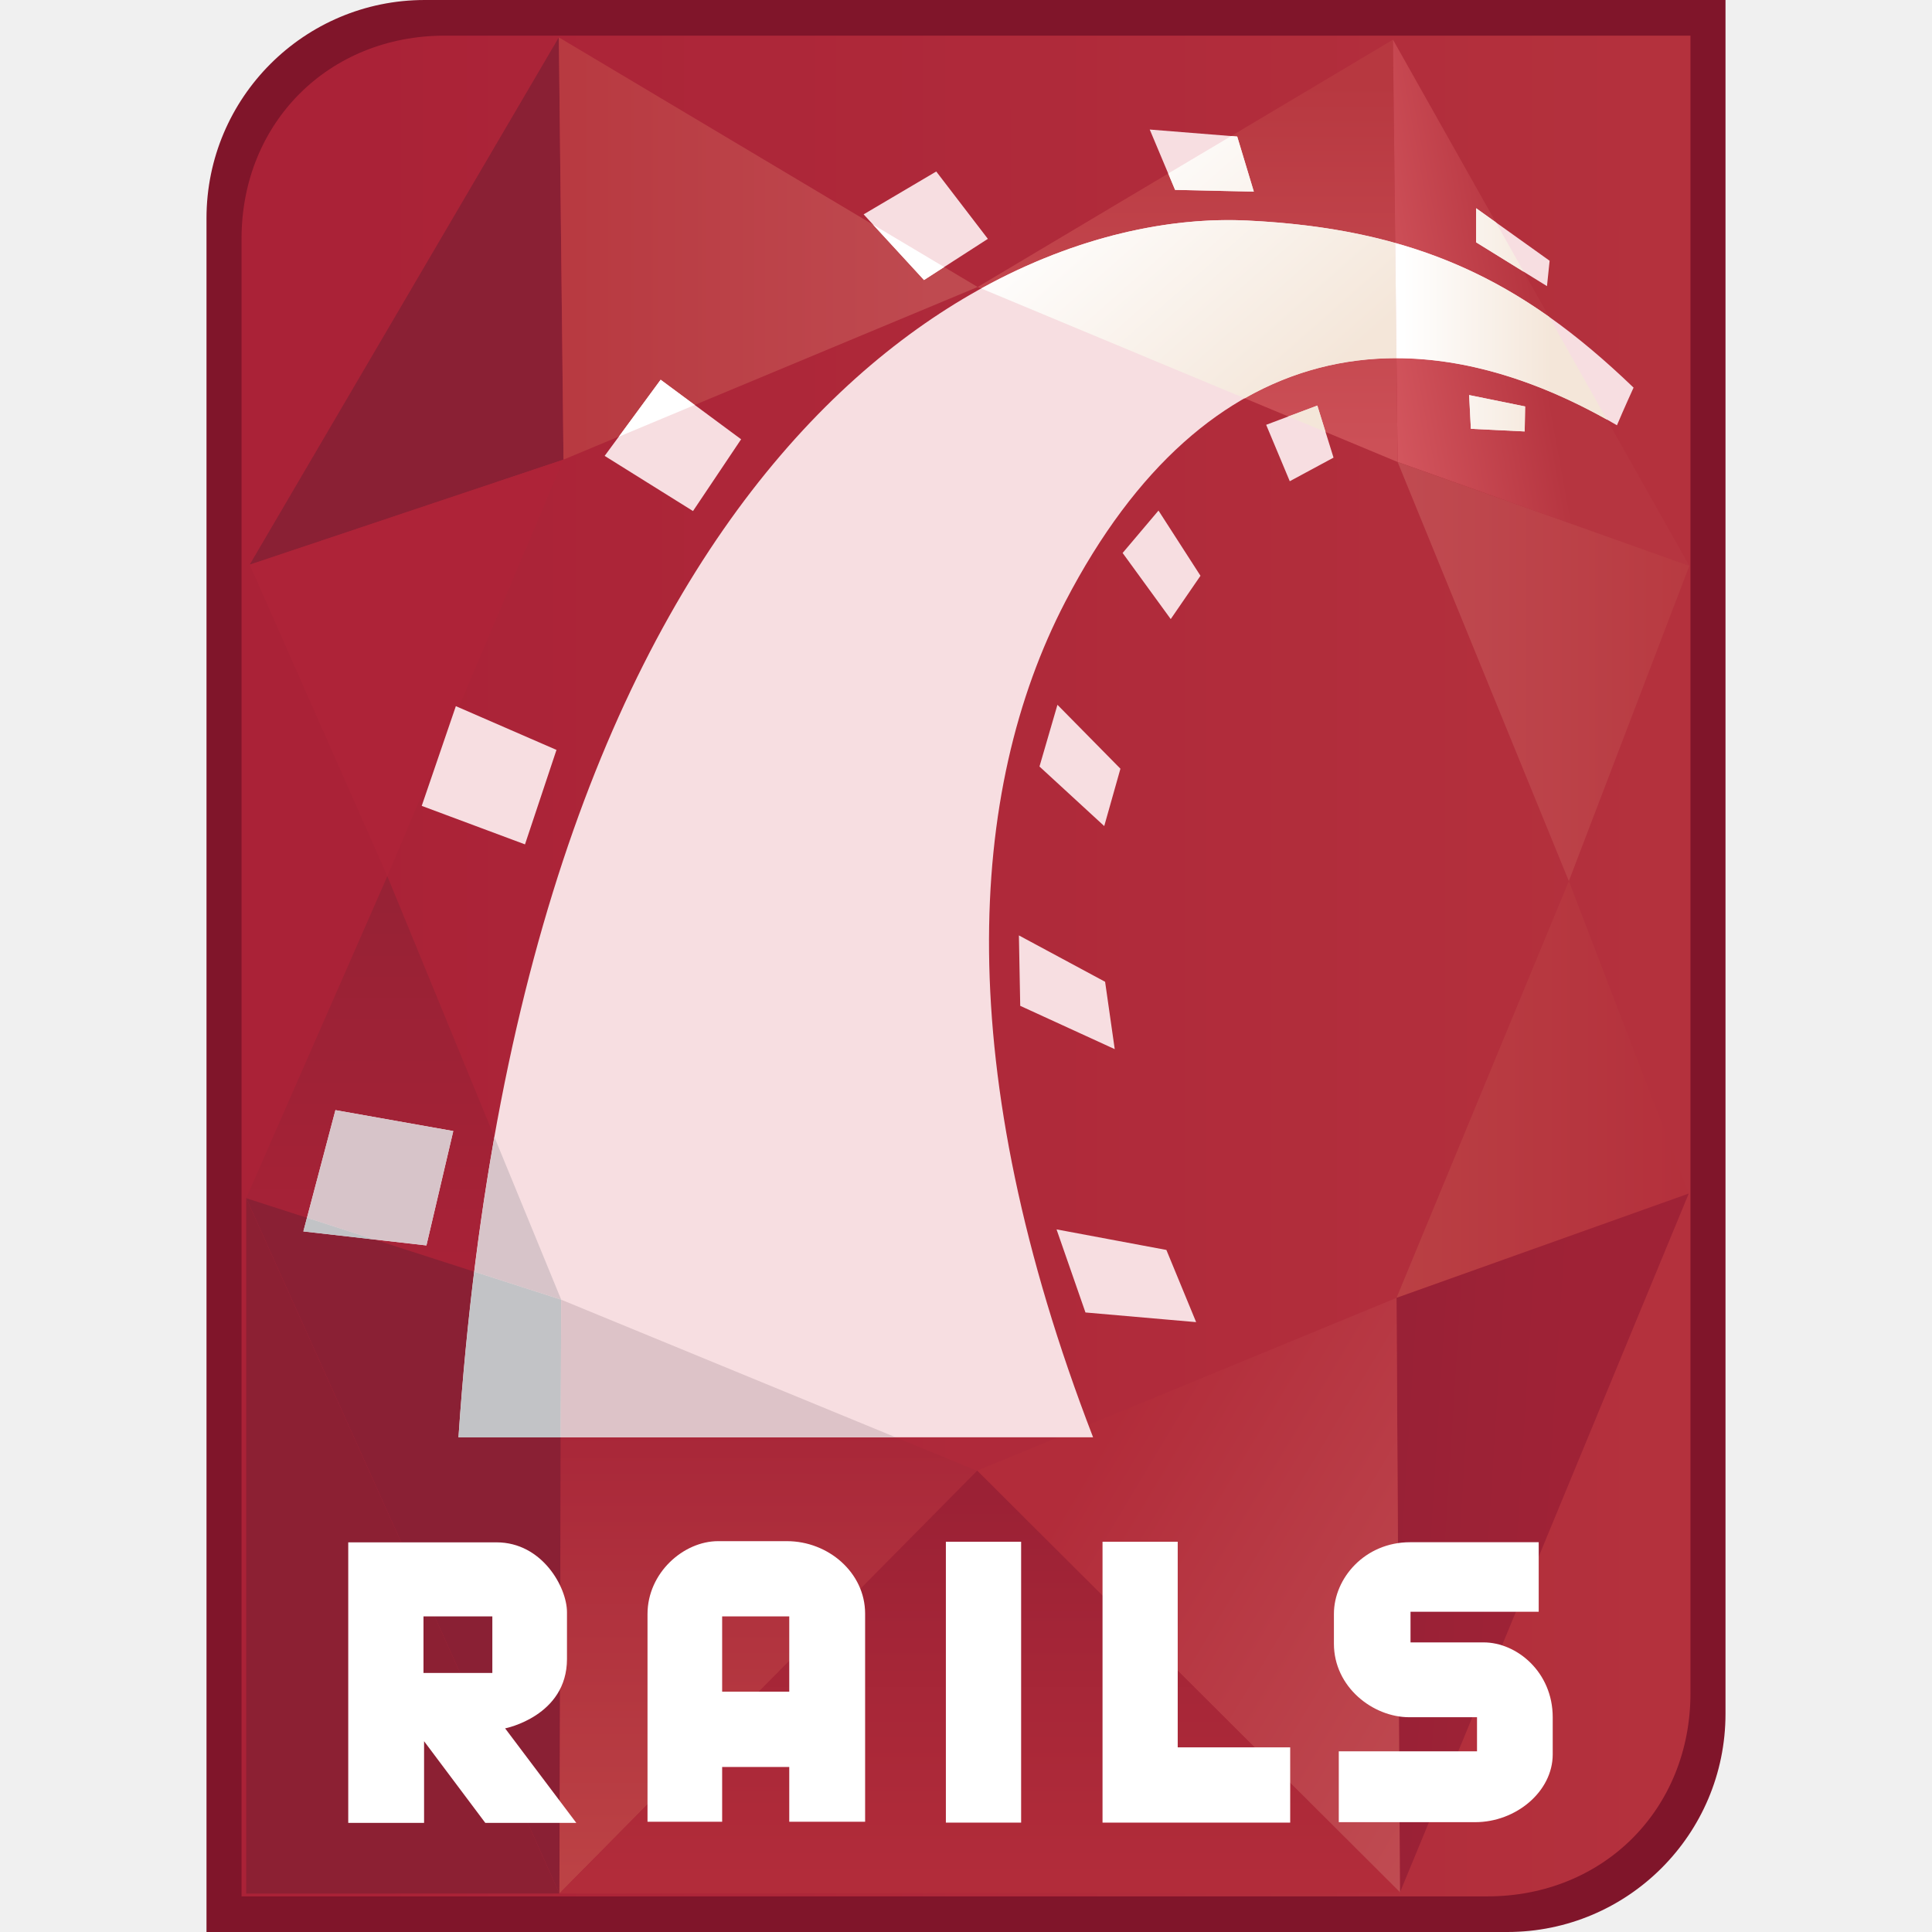
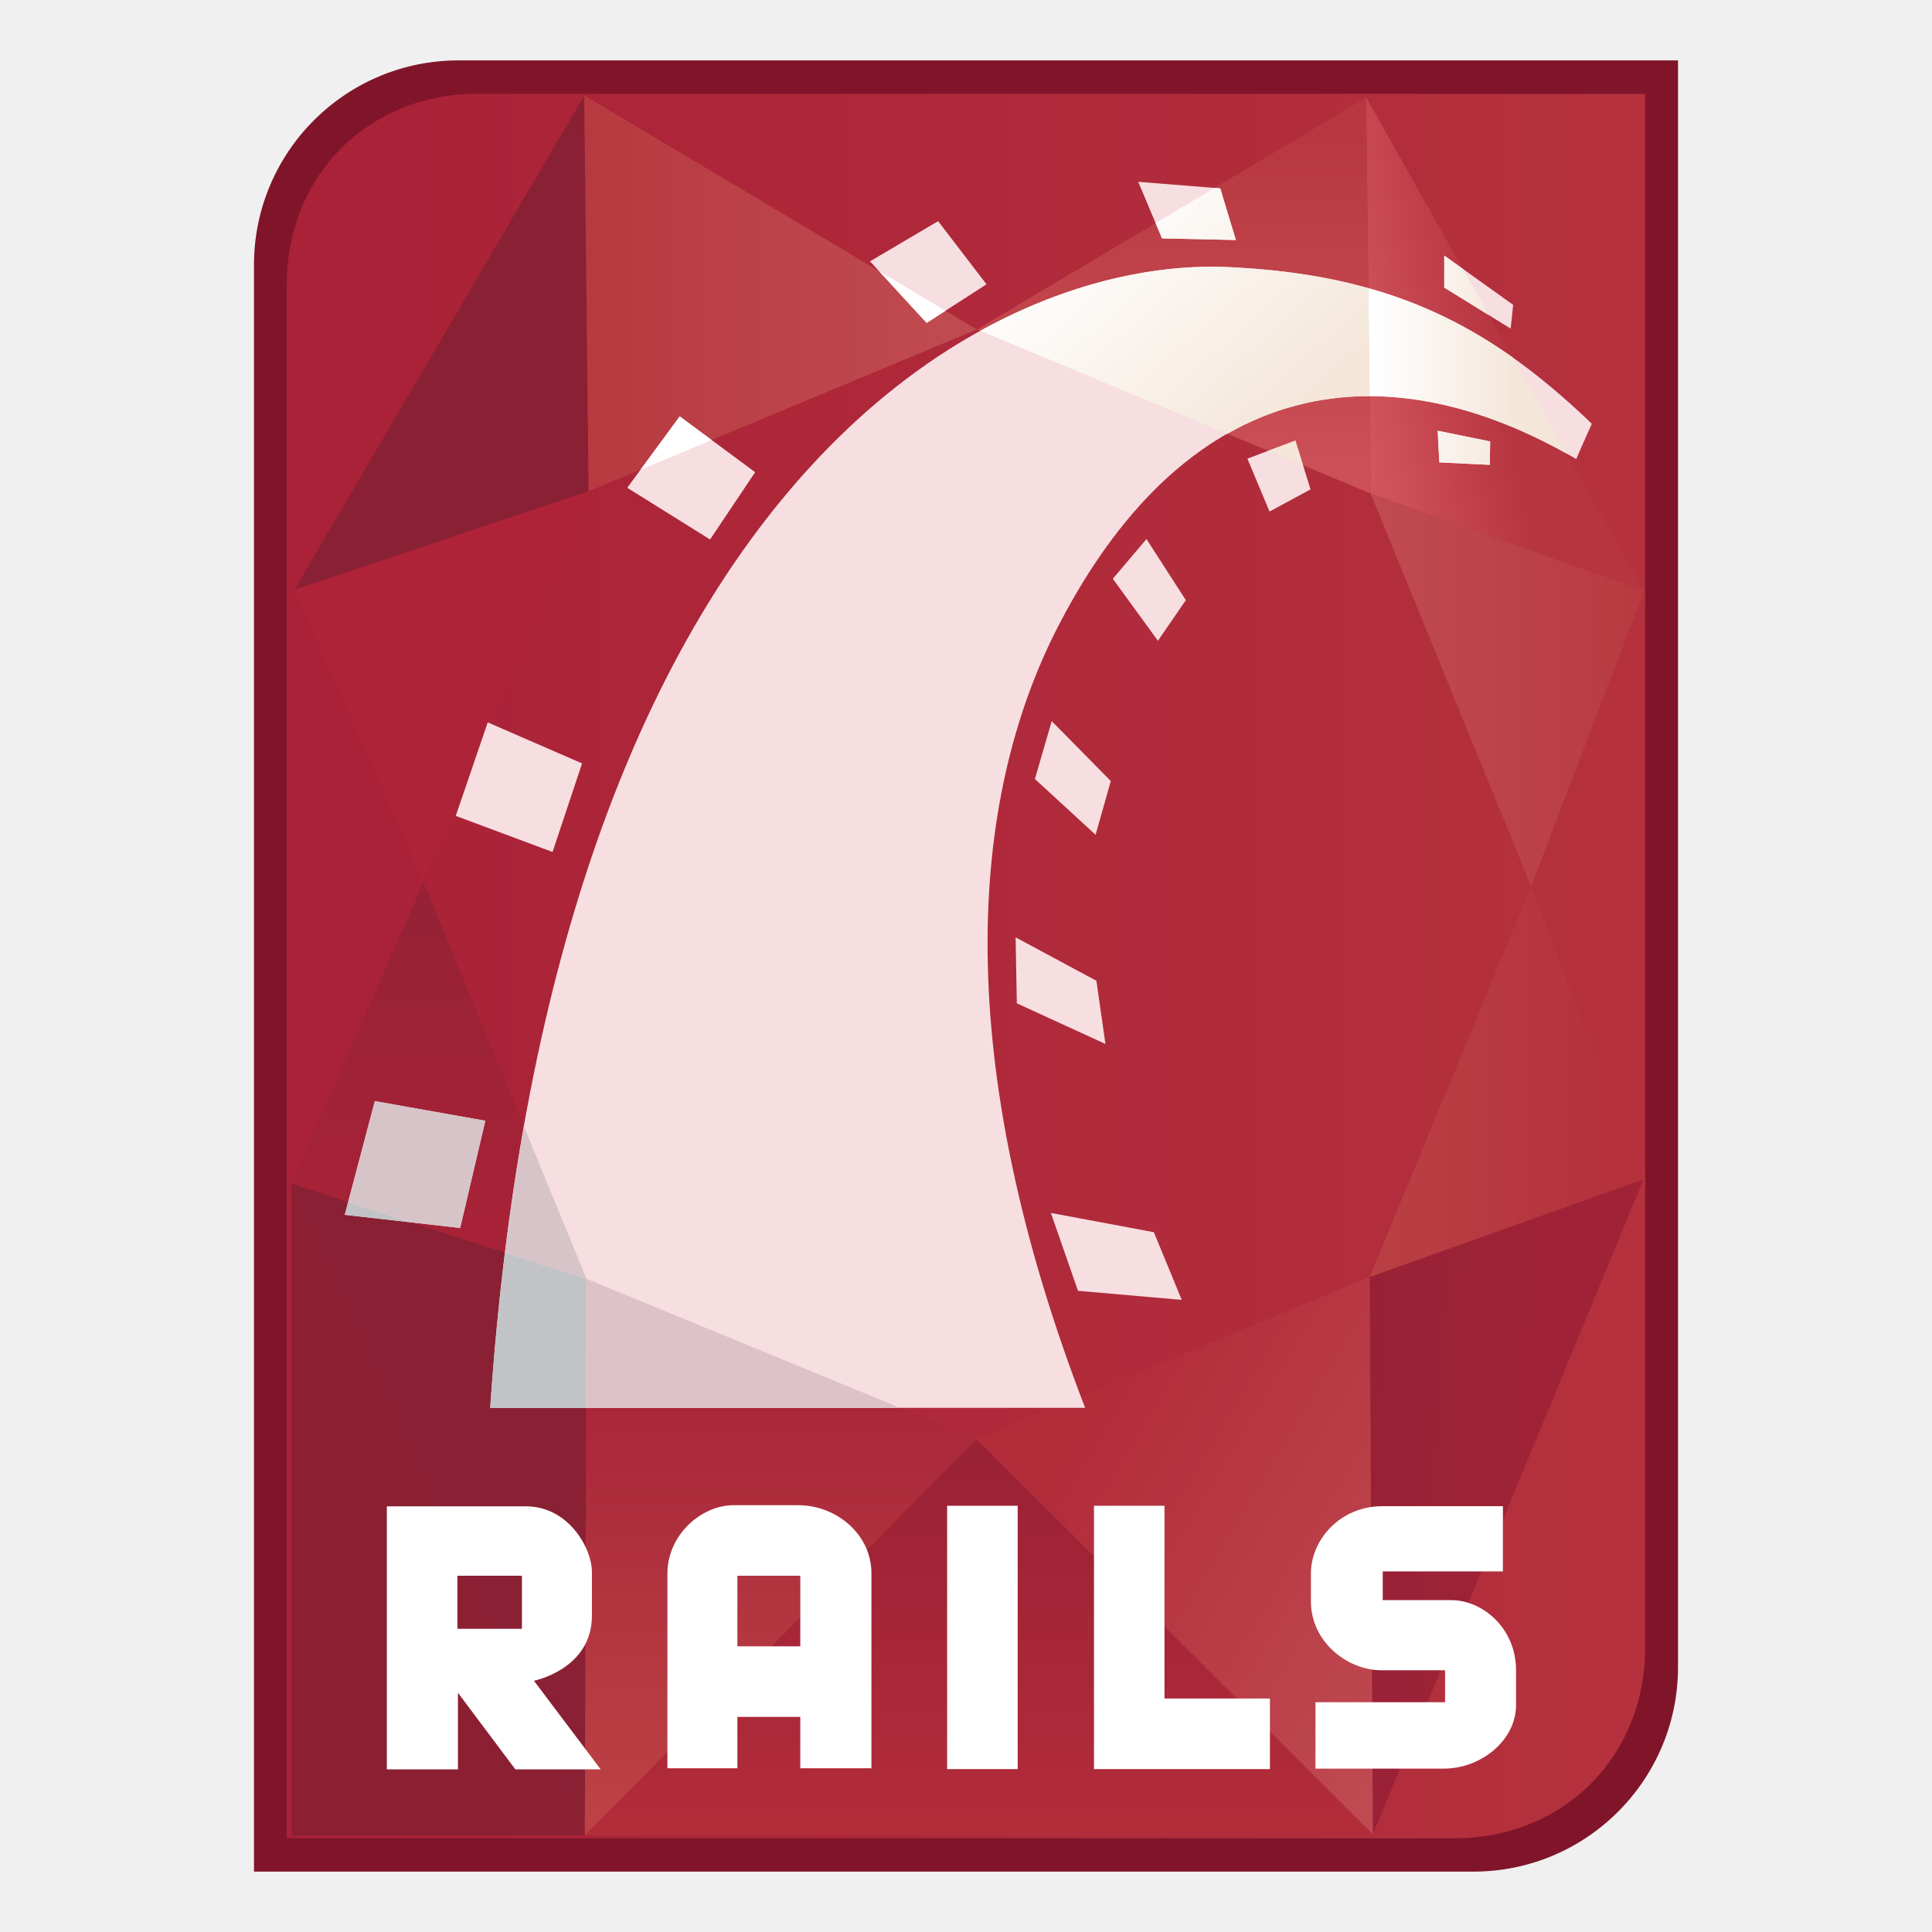
- <svg xmlns="http://www.w3.org/2000/svg" width="60px" height="60px" viewBox="0 0 60 60" version="1.1">
+ <svg xmlns="http://www.w3.org/2000/svg" width="64px" height="64px" viewBox="0 0 64 64" version="1.1">
  <defs>
    <linearGradient x1="-0.001%" y1="50%" x2="100.001%" y2="50%" id="linearGradient-1">
      <stop stop-color="#AA2237" offset="7.98%" />
      <stop stop-color="#B4313D" offset="98.16%" />
    </linearGradient>
    <linearGradient x1="-0.002%" y1="49.999%" x2="100.002%" y2="49.999%" id="linearGradient-2">
      <stop stop-color="#B83A41" offset="3.68%" />
      <stop stop-color="#BF4A50" offset="89.57%" />
    </linearGradient>
    <linearGradient x1="49.997%" y1="99.998%" x2="49.997%" y2="-0.003%" id="linearGradient-3">
      <stop stop-color="#A92237" offset="3.68%" />
      <stop stop-color="#972235" offset="93.87%" />
    </linearGradient>
    <linearGradient x1="49.999%" y1="100.002%" x2="49.999%" y2="-0.001%" id="linearGradient-4">
      <stop stop-color="#BC4245" offset="3.68%" />
      <stop stop-color="#A42136" offset="93.87%" />
    </linearGradient>
    <linearGradient x1="49.999%" y1="99.999%" x2="49.999%" y2="-0.001%" id="linearGradient-5">
      <stop stop-color="#CC5057" offset="3.68%" />
      <stop stop-color="#B73840" offset="89.57%" />
    </linearGradient>
    <linearGradient x1="-9.587%" y1="69.379%" x2="50.941%" y2="49.696%" id="linearGradient-6">
      <stop stop-color="#D4575F" offset="7.98%" />
      <stop stop-color="#B63540" offset="94.48%" />
    </linearGradient>
    <linearGradient x1="-0.004%" y1="50.002%" x2="100.004%" y2="50.002%" id="linearGradient-7">
      <stop stop-color="#C04B51" offset="0%" />
      <stop stop-color="#B83A41" offset="100%" />
    </linearGradient>
    <linearGradient x1="-0.003%" y1="50.001%" x2="99.998%" y2="50.001%" id="linearGradient-8">
      <stop stop-color="#BA4044" offset="0%" />
      <stop stop-color="#B4303C" offset="100%" />
    </linearGradient>
    <linearGradient x1="-21.036%" y1="39.099%" x2="55.791%" y2="50.793%" id="linearGradient-9">
      <stop stop-color="#972136" offset="0%" />
      <stop stop-color="#9F2236" offset="100%" />
    </linearGradient>
    <linearGradient x1="39.158%" y1="5.685%" x2="129.603%" y2="82.337%" id="linearGradient-10">
      <stop stop-color="#B22C3A" offset="3.68%" />
      <stop stop-color="#C04D53" offset="93.87%" />
    </linearGradient>
    <linearGradient x1="50%" y1="99.997%" x2="50%" y2="-0.002%" id="linearGradient-11">
      <stop stop-color="#B22C3A" offset="3.68%" />
      <stop stop-color="#9B2135" offset="93.87%" />
    </linearGradient>
    <linearGradient x1="0%" y1="49.999%" x2="100.002%" y2="49.999%" id="linearGradient-12">
      <stop stop-color="#FFFFFF" offset="3.68%" />
      <stop stop-color="#F4E6D9" offset="74.23%" />
    </linearGradient>
    <linearGradient x1="15.632%" y1="13.533%" x2="97.903%" y2="80.187%" id="linearGradient-13">
      <stop stop-color="#FFFFFF" offset="3.68%" />
      <stop stop-color="#F4E6D9" offset="89.57%" />
    </linearGradient>
  </defs>
-   <g id="Page-1" stroke="none" stroke-width="1" fill="none" fill-rule="evenodd">
+   <g id="Platforms" stroke="none" stroke-width="1" fill="none" fill-rule="evenodd">
    <g id="icons/skills/id-326">
-       <g id="rails" transform="translate(6, 0)">
+       <g id="rails" transform="translate(8, 2)">
        <g id="Group">
          <path d="M47.587,53.221 C47.587,56.966 44.551,60 40.809,60 L0.413,60 L0.413,6.779 C0.413,3.035 3.448,0 7.192,0 L47.587,0 L47.587,53.221 L47.587,53.221 Z" id="Shape" fill="#80152A" />
          <path d="M46.499,52.584 C46.499,56.188 43.794,58.894 40.188,58.894 L1.501,58.894 L1.501,7.417 C1.501,3.812 4.206,1.107 7.812,1.107 L46.499,1.107 L46.499,52.584 L46.499,52.584 Z" id="Shape" fill="url(#linearGradient-1)" />
          <path d="M11.355,1.16 L11.5,14.274 L1.754,17.537 L11.355,1.16 Z" id="Shape" fill="#8A2034" />
          <path d="M11.355,1.16 L11.5,14.274 L24.362,8.913 L11.355,1.16 Z" id="Shape" fill="url(#linearGradient-2)" />
          <path d="M6.029,27.211 L11.5,14.274 L1.754,17.537 L6.029,27.211 Z" id="Shape" fill="#AE2338" />
          <path d="M6.029,27.211 L11.428,40.363 L1.646,37.211 L6.029,27.211 Z" id="Shape" fill="url(#linearGradient-3)" />
          <path d="M11.373,58.804 L11.428,40.363 L1.646,37.211 L11.373,58.804 Z" id="Shape" fill="#8A2034" />
          <path d="M11.373,58.804 L1.646,58.807 L1.646,37.211 L11.373,58.804 Z" id="Shape" fill="#8C2033" />
          <path d="M11.373,58.804 L11.428,40.363 L24.339,45.675 L11.373,58.804 Z" id="Shape" fill="url(#linearGradient-4)" />
          <path d="M37.26,1.232 L37.405,14.348 L24.362,8.913 L37.26,1.232 Z" id="Shape" fill="url(#linearGradient-5)" />
          <path d="M37.26,1.232 L37.405,14.348 L46.464,17.573 L37.26,1.232 Z" id="Shape" fill="url(#linearGradient-6)" />
          <path d="M42.722,27.363 L37.405,14.348 L46.464,17.573 L42.722,27.363 Z" id="Shape" fill="url(#linearGradient-7)" />
          <path d="M42.722,27.363 L37.37,40.307 L46.446,37.066 L42.722,27.363 Z" id="Shape" fill="url(#linearGradient-8)" />
          <path d="M37.477,58.769 L37.37,40.307 L46.446,37.066 L37.477,58.769 Z" id="Shape" fill="url(#linearGradient-9)" />
          <path d="M37.477,58.769 L37.37,40.307 L24.348,45.671 L37.477,58.769 Z" id="Shape" fill="url(#linearGradient-10)" />
          <path d="M37.477,58.769 L11.377,58.807 L24.348,45.671 L37.477,58.769 Z" id="Shape" fill="url(#linearGradient-11)" />
          <path d="M25.684,31.237 L28.619,32.582 L28.32,30.49 L25.643,29.05 L25.684,31.237 L25.684,31.237 Z M3.421,38.243 L7.243,38.678 L8.077,35.126 L4.417,34.476 L3.421,38.243 L3.421,38.243 Z M17.016,13.642 L14.517,11.793 L12.778,14.158 L15.522,15.871 L17.016,13.642 L17.016,13.642 Z M24.679,7.418 L23.076,5.326 L20.821,6.657 L22.696,8.696 L24.679,7.418 L24.679,7.418 Z M32.939,5.951 L32.423,4.241 L29.706,4.023 L30.494,5.898 L32.939,5.951 L32.939,5.951 Z M42.125,8.098 L39.843,6.467 L39.843,7.526 L42.043,8.886 L42.125,8.098 L42.125,8.098 Z M11.282,23.289 L8.157,21.93 L7.097,25.027 L10.304,26.223 L11.282,23.289 L11.282,23.289 Z M26.84,21.888 L26.282,23.805 L28.293,25.654 L28.796,23.873 L26.84,21.888 L26.84,21.888 Z M39.679,13.317 L41.35,13.399 L41.364,12.623 L39.625,12.269 L39.679,13.317 L39.679,13.317 Z M32.731,6.849 C24.693,6.458 10.304,14.076 8.238,44.637 L27.947,44.637 C23.528,33.188 24.04,24.55 27.079,18.696 C31.498,10.182 38.075,9.619 44.216,13.207 C44.433,12.691 44.732,12.038 44.732,12.038 C41.229,8.669 37.948,7.102 32.731,6.849 L32.731,6.849 Z M33.322,13.193 L34.055,14.945 L35.414,14.212 L34.911,12.595 L33.322,13.193 L33.322,13.193 Z M28.864,17.173 L30.358,19.226 L31.282,17.881 L29.978,15.856 L28.864,17.173 L28.864,17.173 Z M31.147,41.06 L30.223,38.818 L26.812,38.18 L27.71,40.76 L31.147,41.06 L31.147,41.06 Z" id="Shape" fill="#F7DEE1" />
          <g transform="translate(13, 6)" id="Shape" fill="#FFFFFF">
            <path d="M0.218,7.562 L2.575,6.577 L1.517,5.793 L0.218,7.562 Z" />
            <path d="M9.696,2.697 L10.322,2.293 L8.114,0.977 L9.696,2.697 Z" />
          </g>
          <g transform="translate(3, 34)" id="Shape" fill="#D7C4C9">
            <path d="M1.417,0.476 L0.533,3.818 L2.63,4.494 L4.243,4.678 L5.077,1.126 L1.417,0.476 Z" />
            <path d="M6.354,1.31 C6.117,2.646 5.907,4.04 5.728,5.492 L8.428,6.362 L6.354,1.31 L6.354,1.31 Z" />
          </g>
          <g transform="translate(3, 37)" id="Shape" fill="#C2C3C6">
            <path d="M0.533,0.818 L0.421,1.243 L2.63,1.494 L0.533,0.818 Z" />
            <path d="M8.428,3.363 L5.728,2.493 C5.527,4.132 5.361,5.845 5.239,7.638 L8.415,7.638 L8.428,3.363 L8.428,3.363 Z" />
          </g>
          <path d="M11.415,44.637 L21.817,44.637 L11.428,40.363 L11.415,44.637 Z" id="Shape" fill="#DDC3C8" />
          <path d="M40.457,6.906 L39.843,6.467 L39.843,7.526 L41.32,8.44 L40.457,6.906 L40.457,6.906 Z M42.107,9.838 C40.624,8.789 39.084,8.039 37.331,7.548 L37.37,11.125 C39.521,11.127 41.739,11.819 43.906,13.032 L42.107,9.838 L42.107,9.838 Z M39.679,13.317 L41.35,13.399 L41.364,12.623 L39.625,12.269 L39.679,13.317 L39.679,13.317 Z" id="Shape" fill="url(#linearGradient-12)" />
          <path d="M37.331,7.548 C35.956,7.161 34.45,6.931 32.731,6.849 C30.37,6.735 27.458,7.312 24.473,8.959 L32.656,12.37 C34.158,11.515 35.745,11.122 37.369,11.124 L37.331,7.548 L37.331,7.548 Z M32.939,5.951 L32.423,4.241 L32.236,4.225 L30.28,5.388 L30.493,5.897 L32.939,5.951 L32.939,5.951 Z M34.011,12.933 L35.165,13.415 L34.911,12.596 L34.011,12.933 L34.011,12.933 Z" id="Shape" fill="url(#linearGradient-13)" />
          <path d="M11.608,51.522 L11.608,50.068 C11.608,49.292 10.835,47.899 9.421,47.899 L4.815,47.899 L4.815,56.612 L7.17,56.612 L7.17,54.075 L9.072,56.612 L11.898,56.612 L9.687,53.676 C9.688,53.677 11.608,53.298 11.608,51.522 L11.608,51.522 Z M9.29,51.956 L7.152,51.956 L7.152,50.198 L9.29,50.198 L9.29,51.956 L9.29,51.956 Z M18.439,47.862 L16.3,47.862 C15.231,47.862 14.109,48.842 14.109,50.128 L14.109,56.576 L16.427,56.576 L16.427,54.875 L18.511,54.875 L18.511,56.576 L20.867,56.576 L20.867,50.111 C20.866,48.842 19.725,47.862 18.439,47.862 L18.439,47.862 Z M18.511,52.536 L16.427,52.536 L16.427,50.199 L18.511,50.199 L18.511,52.536 L18.511,52.536 Z M40.074,51.006 L37.805,51.006 L37.805,50.055 L41.786,50.055 L41.786,47.895 L37.791,47.895 C36.391,47.895 35.426,49.008 35.426,50.123 L35.426,51.047 C35.426,52.392 36.636,53.33 37.764,53.33 L39.87,53.33 L39.87,54.389 L35.577,54.389 L35.577,56.589 L39.815,56.589 C41.079,56.589 42.221,55.638 42.221,54.484 L42.221,53.329 C42.22,51.928 41.106,51.006 40.074,51.006 L40.074,51.006 Z M30.575,47.88 L28.24,47.88 L28.24,56.603 L34.068,56.603 L34.068,54.265 L30.575,54.265 L30.575,47.88 L30.575,47.88 Z M23.375,56.603 L25.712,56.603 L25.712,47.88 L23.375,47.88 L23.375,56.603 L23.375,56.603 Z" id="Shape" fill="#FFFFFF" />
        </g>
      </g>
    </g>
  </g>
</svg>
